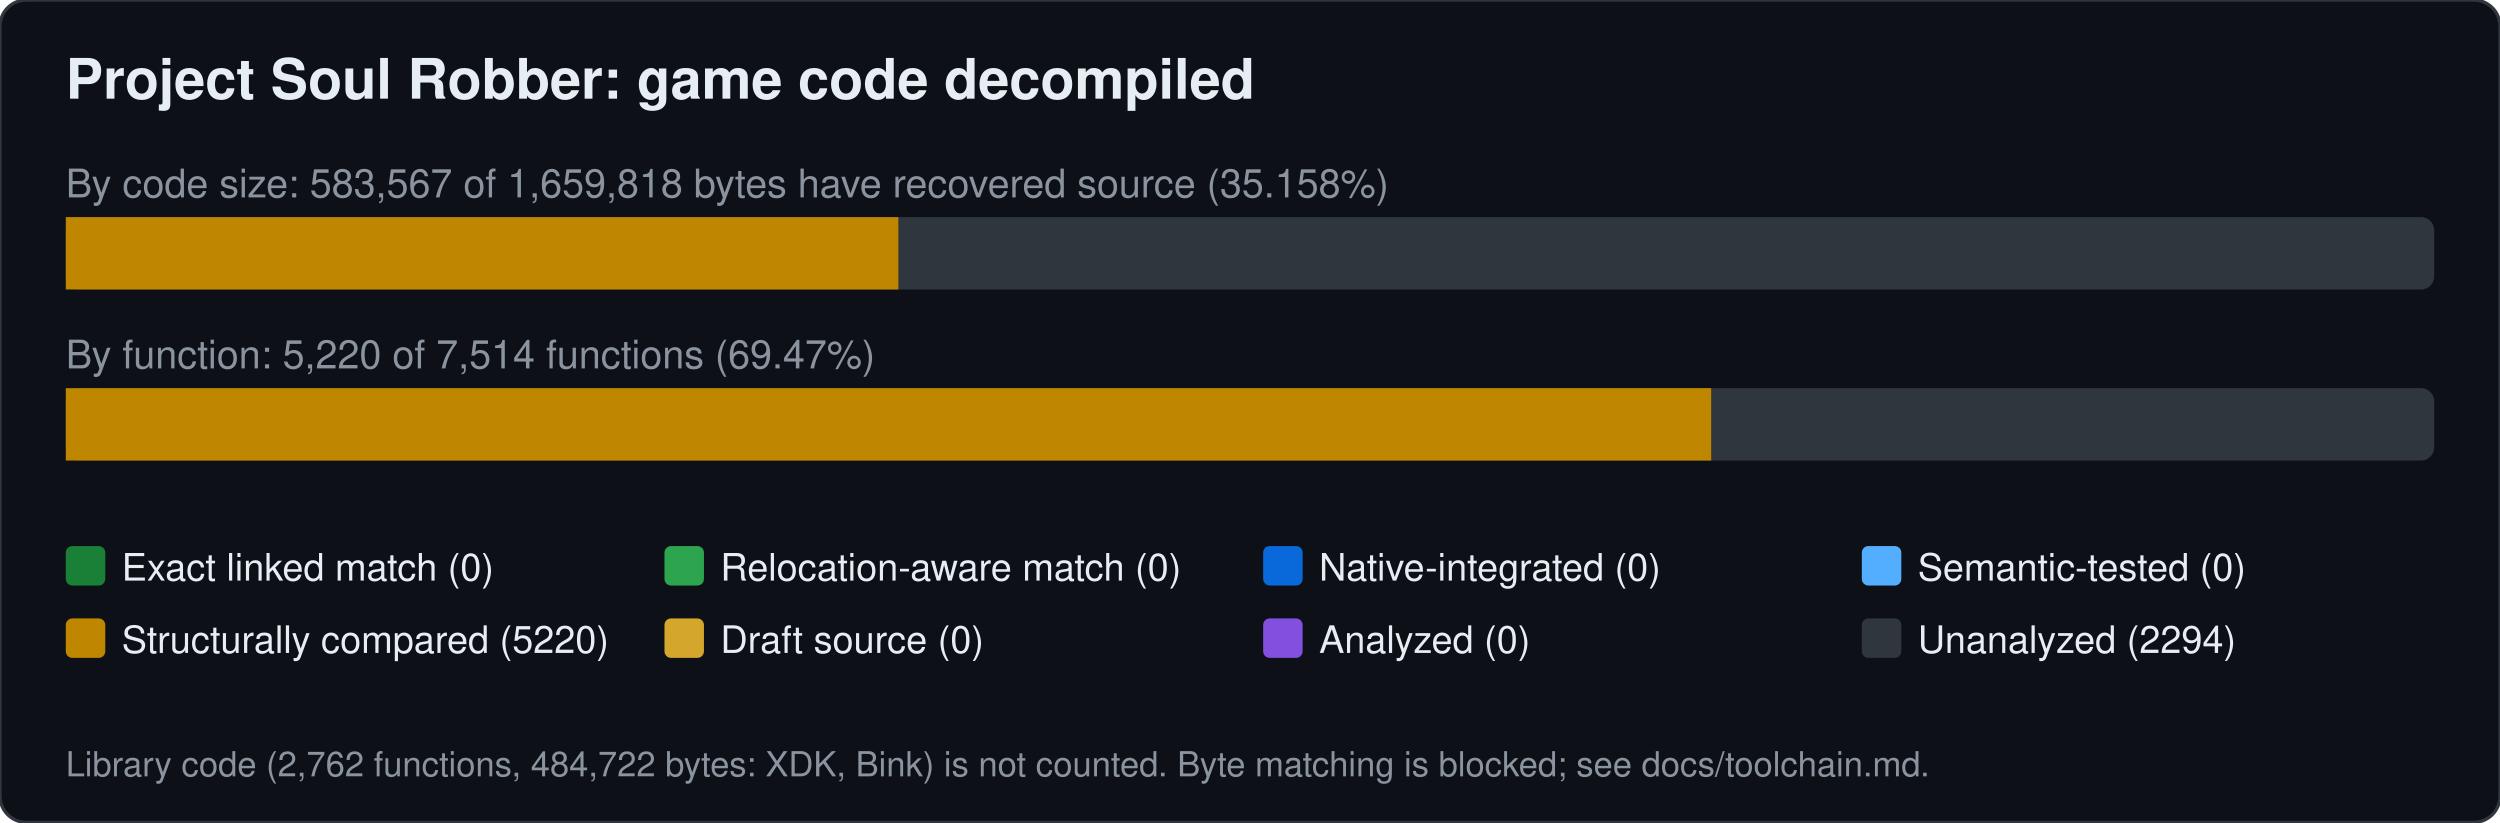
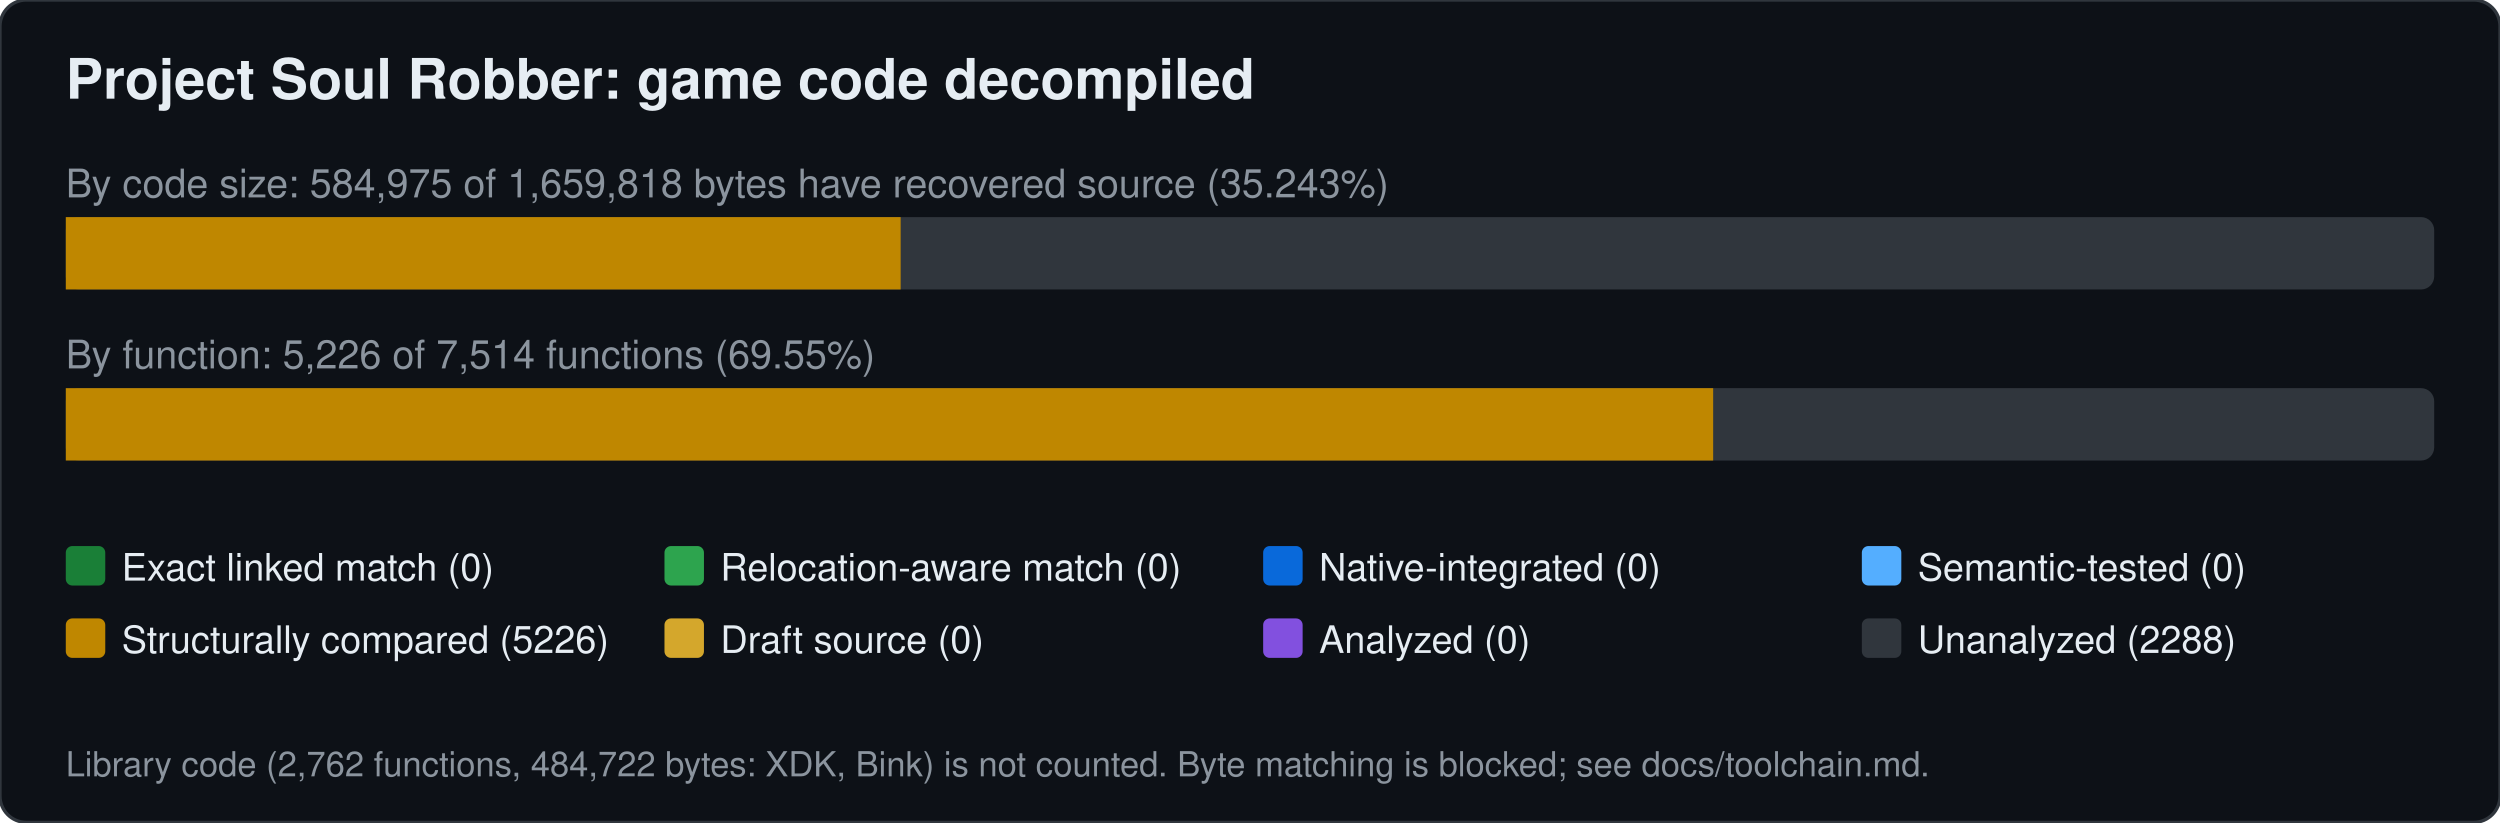
<svg xmlns="http://www.w3.org/2000/svg" width="760" height="250" viewBox="0 0 760 250" font-family="Segoe UI,Helvetica,Arial,sans-serif">
  <rect width="760" height="250" rx="8" fill="#0d1117" stroke="#30363d" />
  <text x="20" y="30" font-size="17" font-weight="600" fill="#e6edf3">Project Soul Robber: game code decompiled</text>
-   <text x="20" y="60" font-size="12" fill="#8b949e">By code size: 583,567 of 1,659,818 bytes have recovered source (35.158%)</text>
+   <text x="20" y="60" font-size="12" fill="#8b949e">By code size: 584,975 of 1,659,818 bytes have recovered source (35.243%)</text>
  <rect x="20" y="66" width="720" height="22" rx="4" fill="#30363d" />
-   <rect x="20.0" y="66" width="253.1" height="22" fill="#bf8700" />
-   <text x="20" y="112" font-size="12" fill="#8b949e">By function: 5,220 of 7,514 functions (69.47%)</text>
+   <rect x="20.0" y="66" width="253.8" height="22" fill="#bf8700" />
+   <text x="20" y="112" font-size="12" fill="#8b949e">By function: 5,226 of 7,514 functions (69.55%)</text>
  <rect x="20" y="118" width="720" height="22" rx="4" fill="#30363d" />
-   <rect x="20.0" y="118" width="500.2" height="22" fill="#bf8700" />
+   <rect x="20.0" y="118" width="500.8" height="22" fill="#bf8700" />
  <rect x="20" y="166" width="12" height="12" rx="2" fill="#1a7f37" />
  <text x="37" y="176.5" font-size="11.5" fill="#e6edf3">Exact linked match (0)</text>
  <rect x="202" y="166" width="12" height="12" rx="2" fill="#2da44e" />
  <text x="219" y="176.5" font-size="11.5" fill="#e6edf3">Relocation-aware match (0)</text>
  <rect x="384" y="166" width="12" height="12" rx="2" fill="#0969da" />
  <text x="401" y="176.5" font-size="11.5" fill="#e6edf3">Native-integrated (0)</text>
  <rect x="566" y="166" width="12" height="12" rx="2" fill="#54aeff" />
  <text x="583" y="176.5" font-size="11.5" fill="#e6edf3">Semantic-tested (0)</text>
  <rect x="20" y="188" width="12" height="12" rx="2" fill="#bf8700" />
-   <text x="37" y="198.5" font-size="11.5" fill="#e6edf3">Structurally compared (5220)</text>
+   <text x="37" y="198.5" font-size="11.5" fill="#e6edf3">Structurally compared (5226)</text>
  <rect x="202" y="188" width="12" height="12" rx="2" fill="#d4a72c" />
  <text x="219" y="198.5" font-size="11.5" fill="#e6edf3">Draft source (0)</text>
  <rect x="384" y="188" width="12" height="12" rx="2" fill="#8250df" />
  <text x="401" y="198.5" font-size="11.5" fill="#e6edf3">Analyzed (0)</text>
  <rect x="566" y="188" width="12" height="12" rx="2" fill="#30363d" />
-   <text x="583" y="198.5" font-size="11.5" fill="#e6edf3">Unanalyzed (2294)</text>
+   <text x="583" y="198.5" font-size="11.5" fill="#e6edf3">Unanalyzed (2288)</text>
  <text x="20" y="236" font-size="10.5" fill="#8b949e">Library code (2,762 functions, 484,722 bytes: XDK, Bink) is not counted. Byte matching is blocked; see docs/toolchain.md.</text>
</svg>
